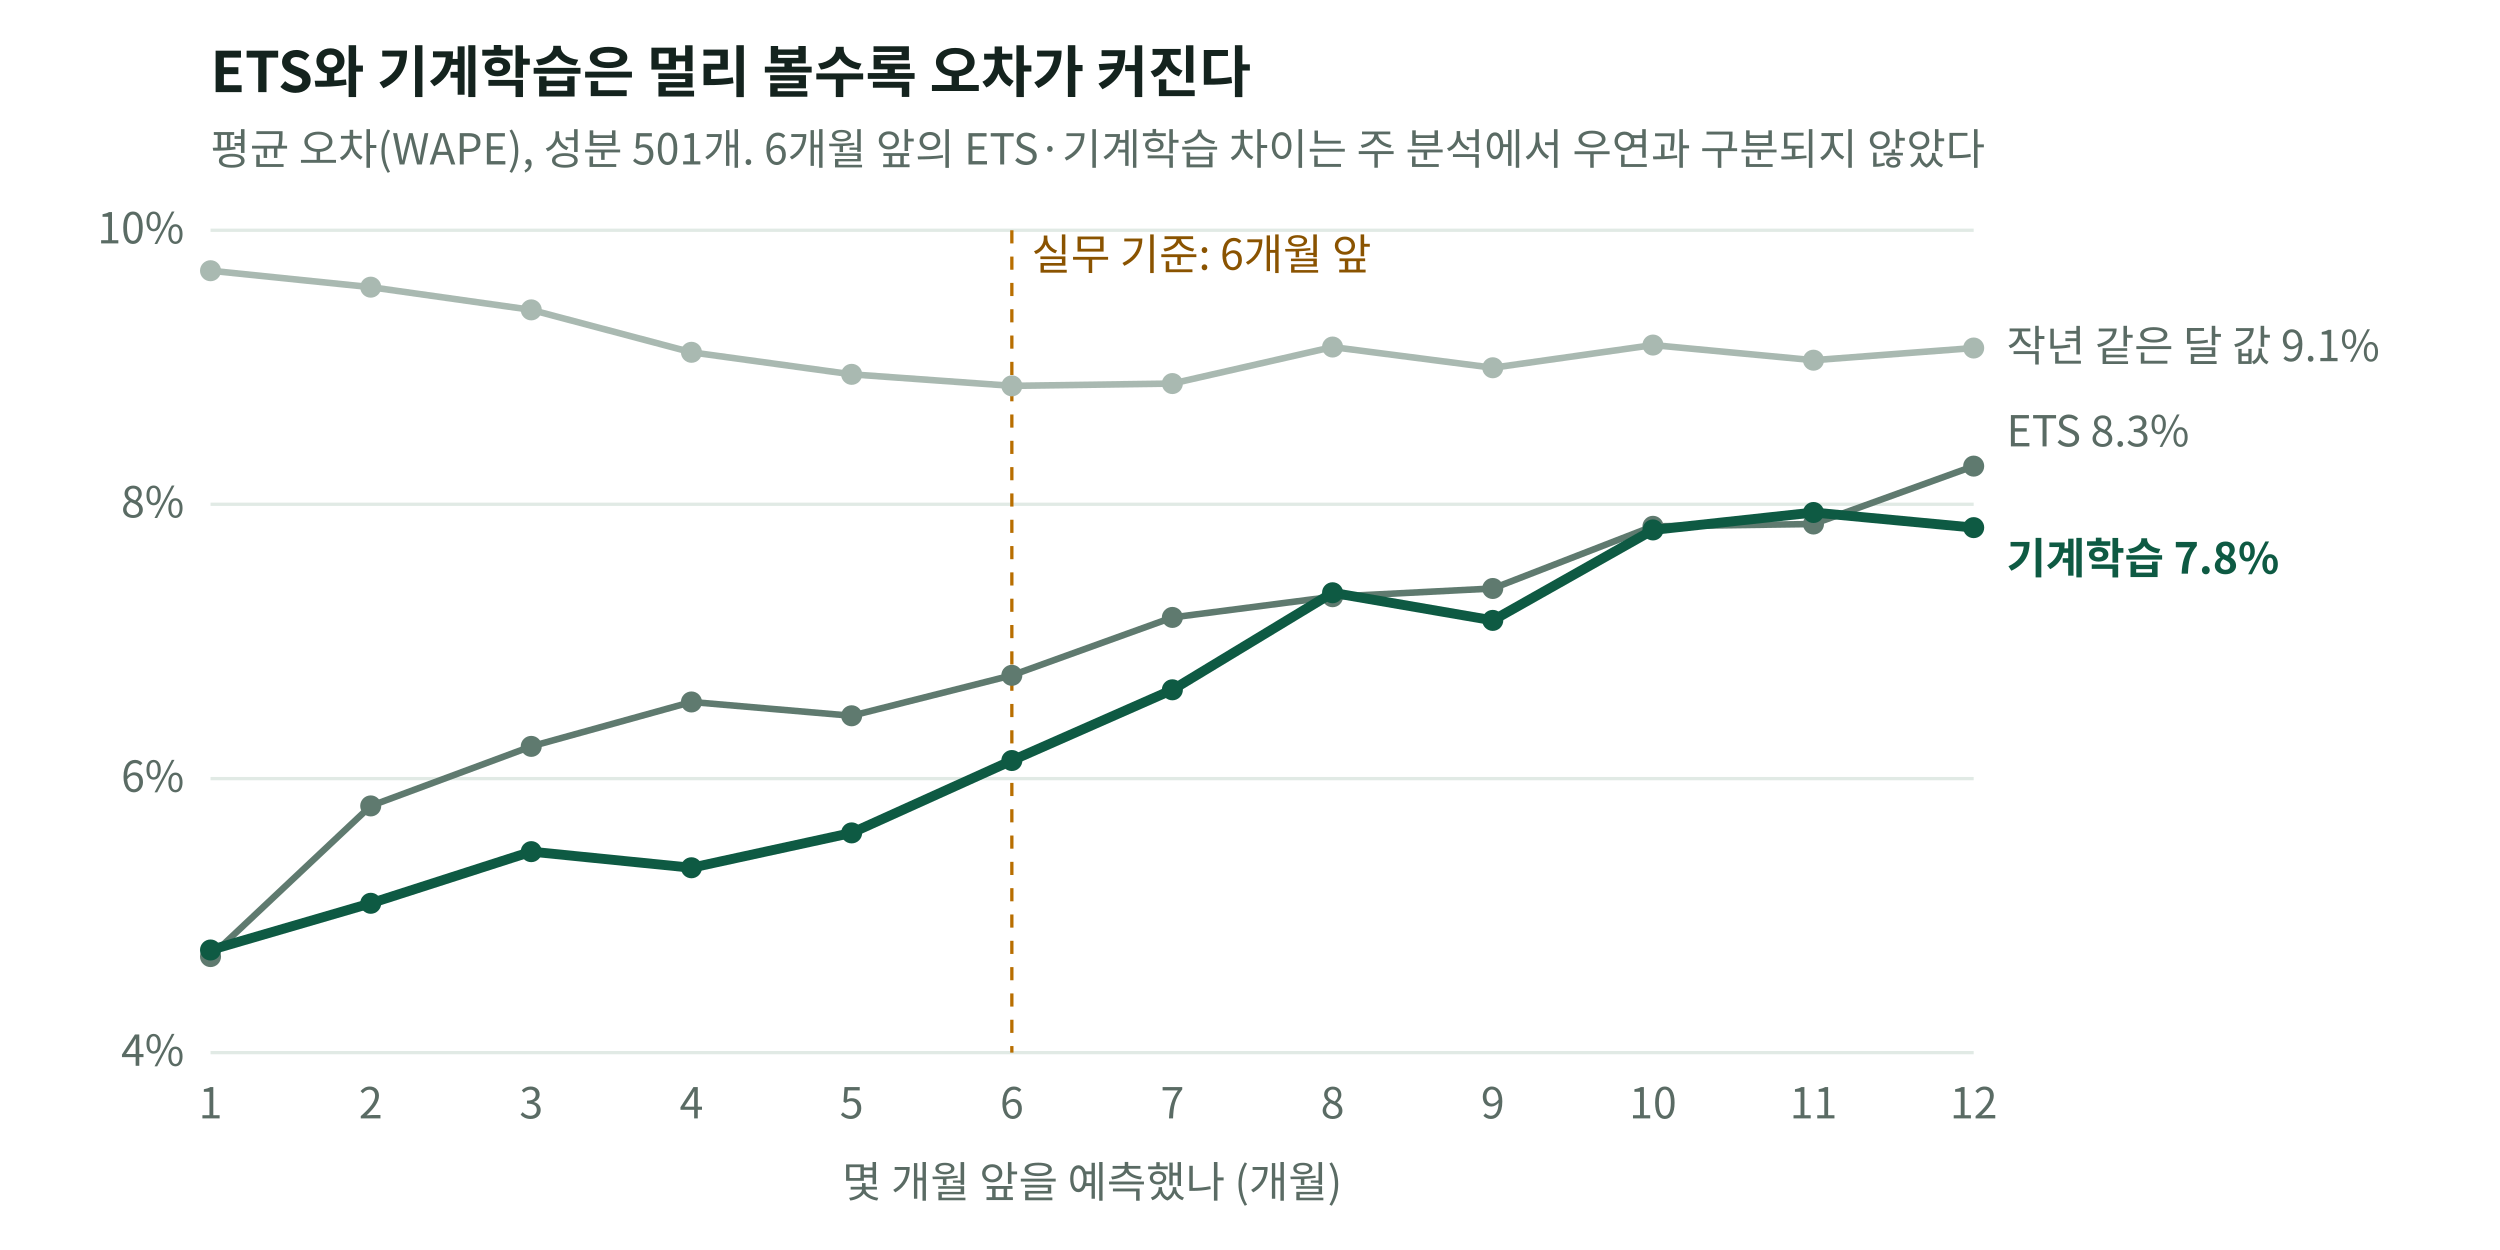
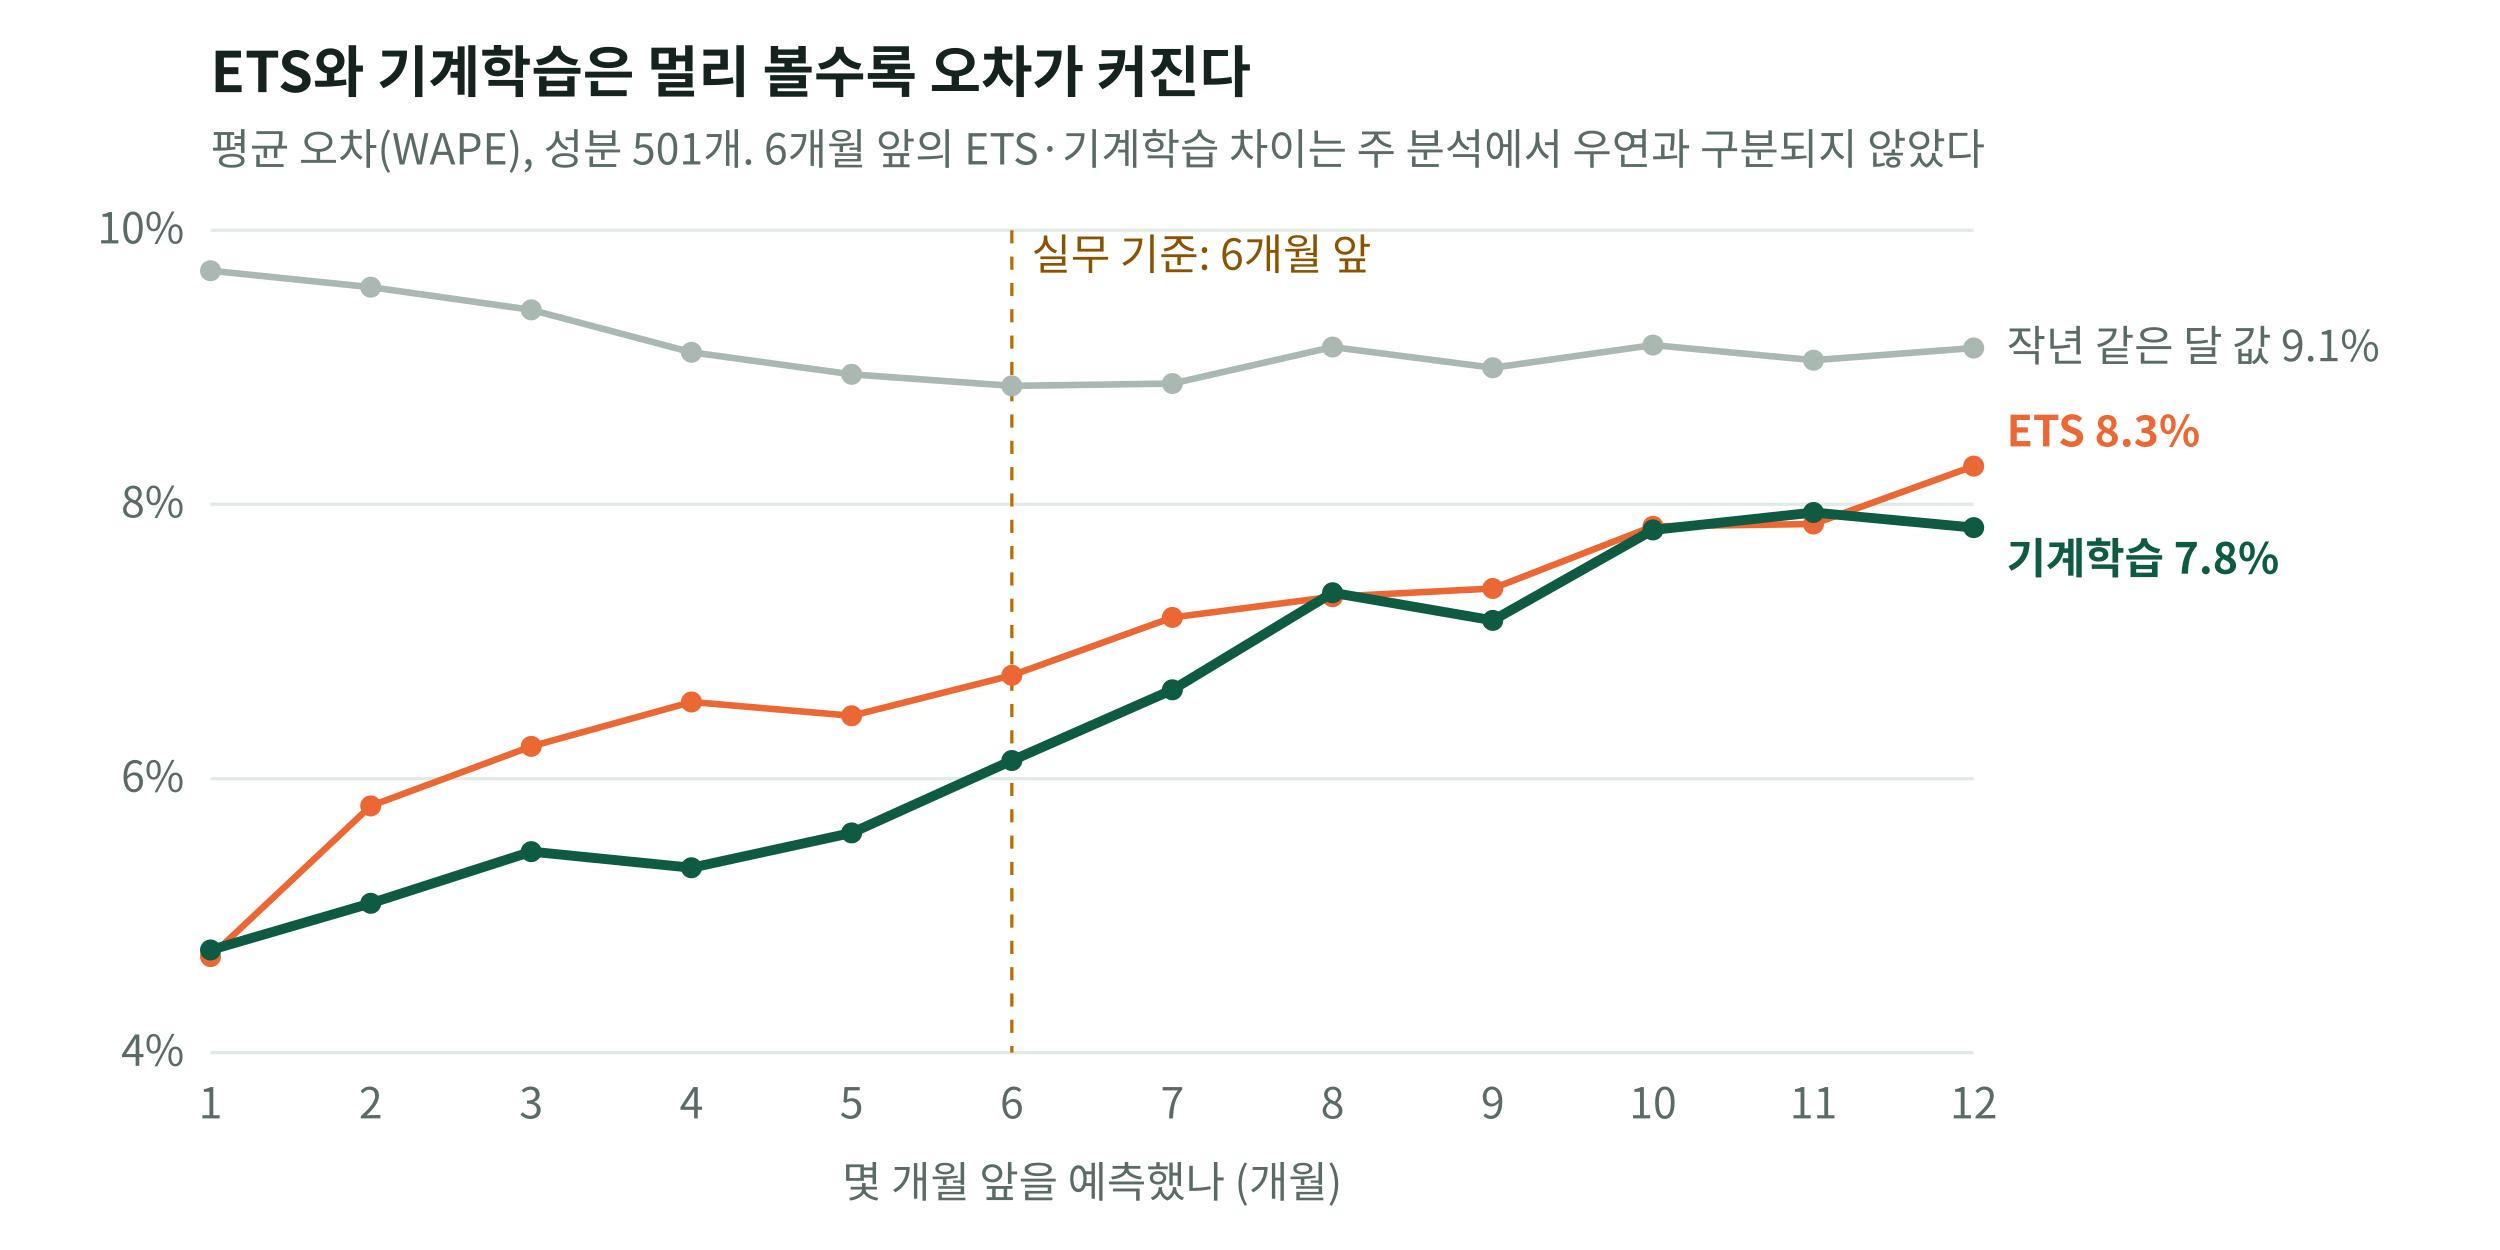
<svg xmlns="http://www.w3.org/2000/svg" viewBox="0 0 760 380" role="img" aria-label="몇 개월 앞을 예측했는지에 따른 평균 오차" font-family="Pretendard, 'Noto Sans CJK KR', sans-serif" font-size="13">
  <rect width="760" height="380" fill="#ffffff" />
  <text x="64" y="28" font-size="17" font-weight="700" fill="#14231E">ETS와 기계학습은 멀리 볼수록 오차가 커진다</text>
  <text x="64" y="50" fill="#5A6B64">평균 오차(WAPE), 성분 501개. 6개월 앞의 ETS·기계학습 차이는 주 분석에서 우연과 구분되지 않았다</text>
  <line x1="64" x2="600" y1="320.0" y2="320.0" stroke="#E1EAE5" />
  <text x="56" y="324.0" text-anchor="end" fill="#5A6B64">4%</text>
  <line x1="64" x2="600" y1="236.7" y2="236.7" stroke="#E1EAE5" />
  <text x="56" y="240.7" text-anchor="end" fill="#5A6B64">6%</text>
  <line x1="64" x2="600" y1="153.3" y2="153.3" stroke="#E1EAE5" />
  <text x="56" y="157.3" text-anchor="end" fill="#5A6B64">8%</text>
  <line x1="64" x2="600" y1="70.0" y2="70.0" stroke="#E1EAE5" />
  <text x="56" y="74.0" text-anchor="end" fill="#5A6B64">10%</text>
  <text x="64.0" y="340" text-anchor="middle" fill="#5A6B64">1</text>
  <text x="112.7" y="340" text-anchor="middle" fill="#5A6B64">2</text>
  <text x="161.5" y="340" text-anchor="middle" fill="#5A6B64">3</text>
  <text x="210.2" y="340" text-anchor="middle" fill="#5A6B64">4</text>
  <text x="258.9" y="340" text-anchor="middle" fill="#5A6B64">5</text>
  <text x="307.6" y="340" text-anchor="middle" fill="#5A6B64">6</text>
  <text x="356.4" y="340" text-anchor="middle" fill="#5A6B64">7</text>
  <text x="405.1" y="340" text-anchor="middle" fill="#5A6B64">8</text>
  <text x="453.8" y="340" text-anchor="middle" fill="#5A6B64">9</text>
  <text x="502.5" y="340" text-anchor="middle" fill="#5A6B64">10</text>
  <text x="551.3" y="340" text-anchor="middle" fill="#5A6B64">11</text>
  <text x="600.0" y="340" text-anchor="middle" fill="#5A6B64">12</text>
  <text x="332.0" y="364" text-anchor="middle" fill="#5A6B64">몇 개월 앞을 예측했나 (개월)</text>
  <line x1="307.6" x2="307.6" y1="70" y2="320" stroke="#B86E00" stroke-dasharray="4 4" />
  <text x="313.6" y="82" fill="#8A5300">실무 기준: 6개월 앞</text>
  <polyline fill="none" stroke="#A9B9B1" stroke-width="2" points="64.0,82.3 112.7,87.3 161.5,94.2 210.2,107.1 258.9,113.8 307.6,117.3 356.4,116.6 405.1,105.5 453.8,111.8 502.5,104.9 551.3,109.5 600.0,105.8" />
  <circle cx="64.0" cy="82.3" r="3.2" fill="#A9B9B1" />
  <circle cx="112.7" cy="87.3" r="3.2" fill="#A9B9B1" />
  <circle cx="161.5" cy="94.2" r="3.2" fill="#A9B9B1" />
  <circle cx="210.2" cy="107.1" r="3.2" fill="#A9B9B1" />
  <circle cx="258.9" cy="113.8" r="3.2" fill="#A9B9B1" />
  <circle cx="307.6" cy="117.3" r="3.2" fill="#A9B9B1" />
  <circle cx="356.4" cy="116.6" r="3.2" fill="#A9B9B1" />
  <circle cx="405.1" cy="105.5" r="3.2" fill="#A9B9B1" />
  <circle cx="453.8" cy="111.8" r="3.2" fill="#A9B9B1" />
  <circle cx="502.5" cy="104.9" r="3.2" fill="#A9B9B1" />
  <circle cx="551.3" cy="109.5" r="3.2" fill="#A9B9B1" />
  <circle cx="600.0" cy="105.8" r="3.2" fill="#A9B9B1" />
  <text x="610" y="109.8" fill="#5A6B64" font-weight="400">작년 같은 달 값 9.1%</text>
-   <polyline fill="none" stroke="#5F7A6F" stroke-width="2" points="64.0,290.8 112.7,245.0 161.5,226.9 210.2,213.4 258.9,217.6 307.6,205.3 356.4,187.7 405.1,181.4 453.8,178.9 502.5,160.0 551.3,159.3 600.0,141.7" />
-   <circle cx="64.0" cy="290.8" r="3.2" fill="#5F7A6F" />
-   <circle cx="112.7" cy="245.0" r="3.2" fill="#5F7A6F" />
-   <circle cx="161.5" cy="226.9" r="3.2" fill="#5F7A6F" />
-   <circle cx="210.2" cy="213.4" r="3.2" fill="#5F7A6F" />
-   <circle cx="258.9" cy="217.6" r="3.2" fill="#5F7A6F" />
-   <circle cx="307.6" cy="205.3" r="3.2" fill="#5F7A6F" />
-   <circle cx="356.4" cy="187.7" r="3.2" fill="#5F7A6F" />
-   <circle cx="405.1" cy="181.4" r="3.2" fill="#5F7A6F" />
-   <circle cx="453.8" cy="178.9" r="3.2" fill="#5F7A6F" />
-   <circle cx="502.5" cy="160.0" r="3.2" fill="#5F7A6F" />
-   <circle cx="551.3" cy="159.3" r="3.2" fill="#5F7A6F" />
-   <circle cx="600.0" cy="141.7" r="3.2" fill="#5F7A6F" />
-   <text x="610" y="135.7" fill="#5A6B64" font-weight="500">ETS 8.3%</text>
+   <polyline fill="none" stroke="#eb6834" stroke-width="2" points="64.0,290.8 112.7,245.0 161.5,226.9 210.2,213.4 258.9,217.6 307.6,205.3 356.4,187.7 405.1,181.4 453.8,178.9 502.5,160.0 551.3,159.3 600.0,141.7" />
+   <circle cx="64.0" cy="290.8" r="3.2" fill="#eb6834" />
+   <circle cx="112.7" cy="245.0" r="3.2" fill="#eb6834" />
+   <circle cx="161.5" cy="226.9" r="3.2" fill="#eb6834" />
+   <circle cx="210.2" cy="213.4" r="3.2" fill="#eb6834" />
+   <circle cx="258.9" cy="217.6" r="3.2" fill="#eb6834" />
+   <circle cx="307.6" cy="205.3" r="3.2" fill="#eb6834" />
+   <circle cx="356.4" cy="187.7" r="3.2" fill="#eb6834" />
+   <circle cx="405.1" cy="181.4" r="3.2" fill="#eb6834" />
+   <circle cx="453.8" cy="178.9" r="3.2" fill="#eb6834" />
+   <circle cx="502.5" cy="160.0" r="3.2" fill="#eb6834" />
+   <circle cx="551.3" cy="159.3" r="3.2" fill="#eb6834" />
+   <circle cx="600.0" cy="141.7" r="3.2" fill="#eb6834" />
+   <text x="610" y="135.7" fill="#eb6834" font-weight="600">ETS 8.3%</text>
  <polyline fill="none" stroke="#0E5A43" stroke-width="3" points="64.0,288.8 112.7,274.6 161.5,258.9 210.2,263.8 258.9,253.2 307.6,231.2 356.4,209.7 405.1,180.2 453.8,188.6 502.5,161.1 551.3,155.8 600.0,160.4" />
  <circle cx="64.0" cy="288.8" r="3.2" fill="#0E5A43" />
  <circle cx="112.7" cy="274.6" r="3.2" fill="#0E5A43" />
  <circle cx="161.5" cy="258.9" r="3.2" fill="#0E5A43" />
  <circle cx="210.2" cy="263.8" r="3.2" fill="#0E5A43" />
  <circle cx="258.9" cy="253.2" r="3.2" fill="#0E5A43" />
  <circle cx="307.6" cy="231.2" r="3.2" fill="#0E5A43" />
  <circle cx="356.4" cy="209.7" r="3.2" fill="#0E5A43" />
  <circle cx="405.1" cy="180.2" r="3.2" fill="#0E5A43" />
  <circle cx="453.8" cy="188.6" r="3.2" fill="#0E5A43" />
  <circle cx="502.5" cy="161.1" r="3.2" fill="#0E5A43" />
  <circle cx="551.3" cy="155.8" r="3.2" fill="#0E5A43" />
  <circle cx="600.0" cy="160.4" r="3.2" fill="#0E5A43" />
  <text x="610" y="174.4" fill="#0E5A43" font-weight="700">기계학습 7.8%</text>
</svg>
